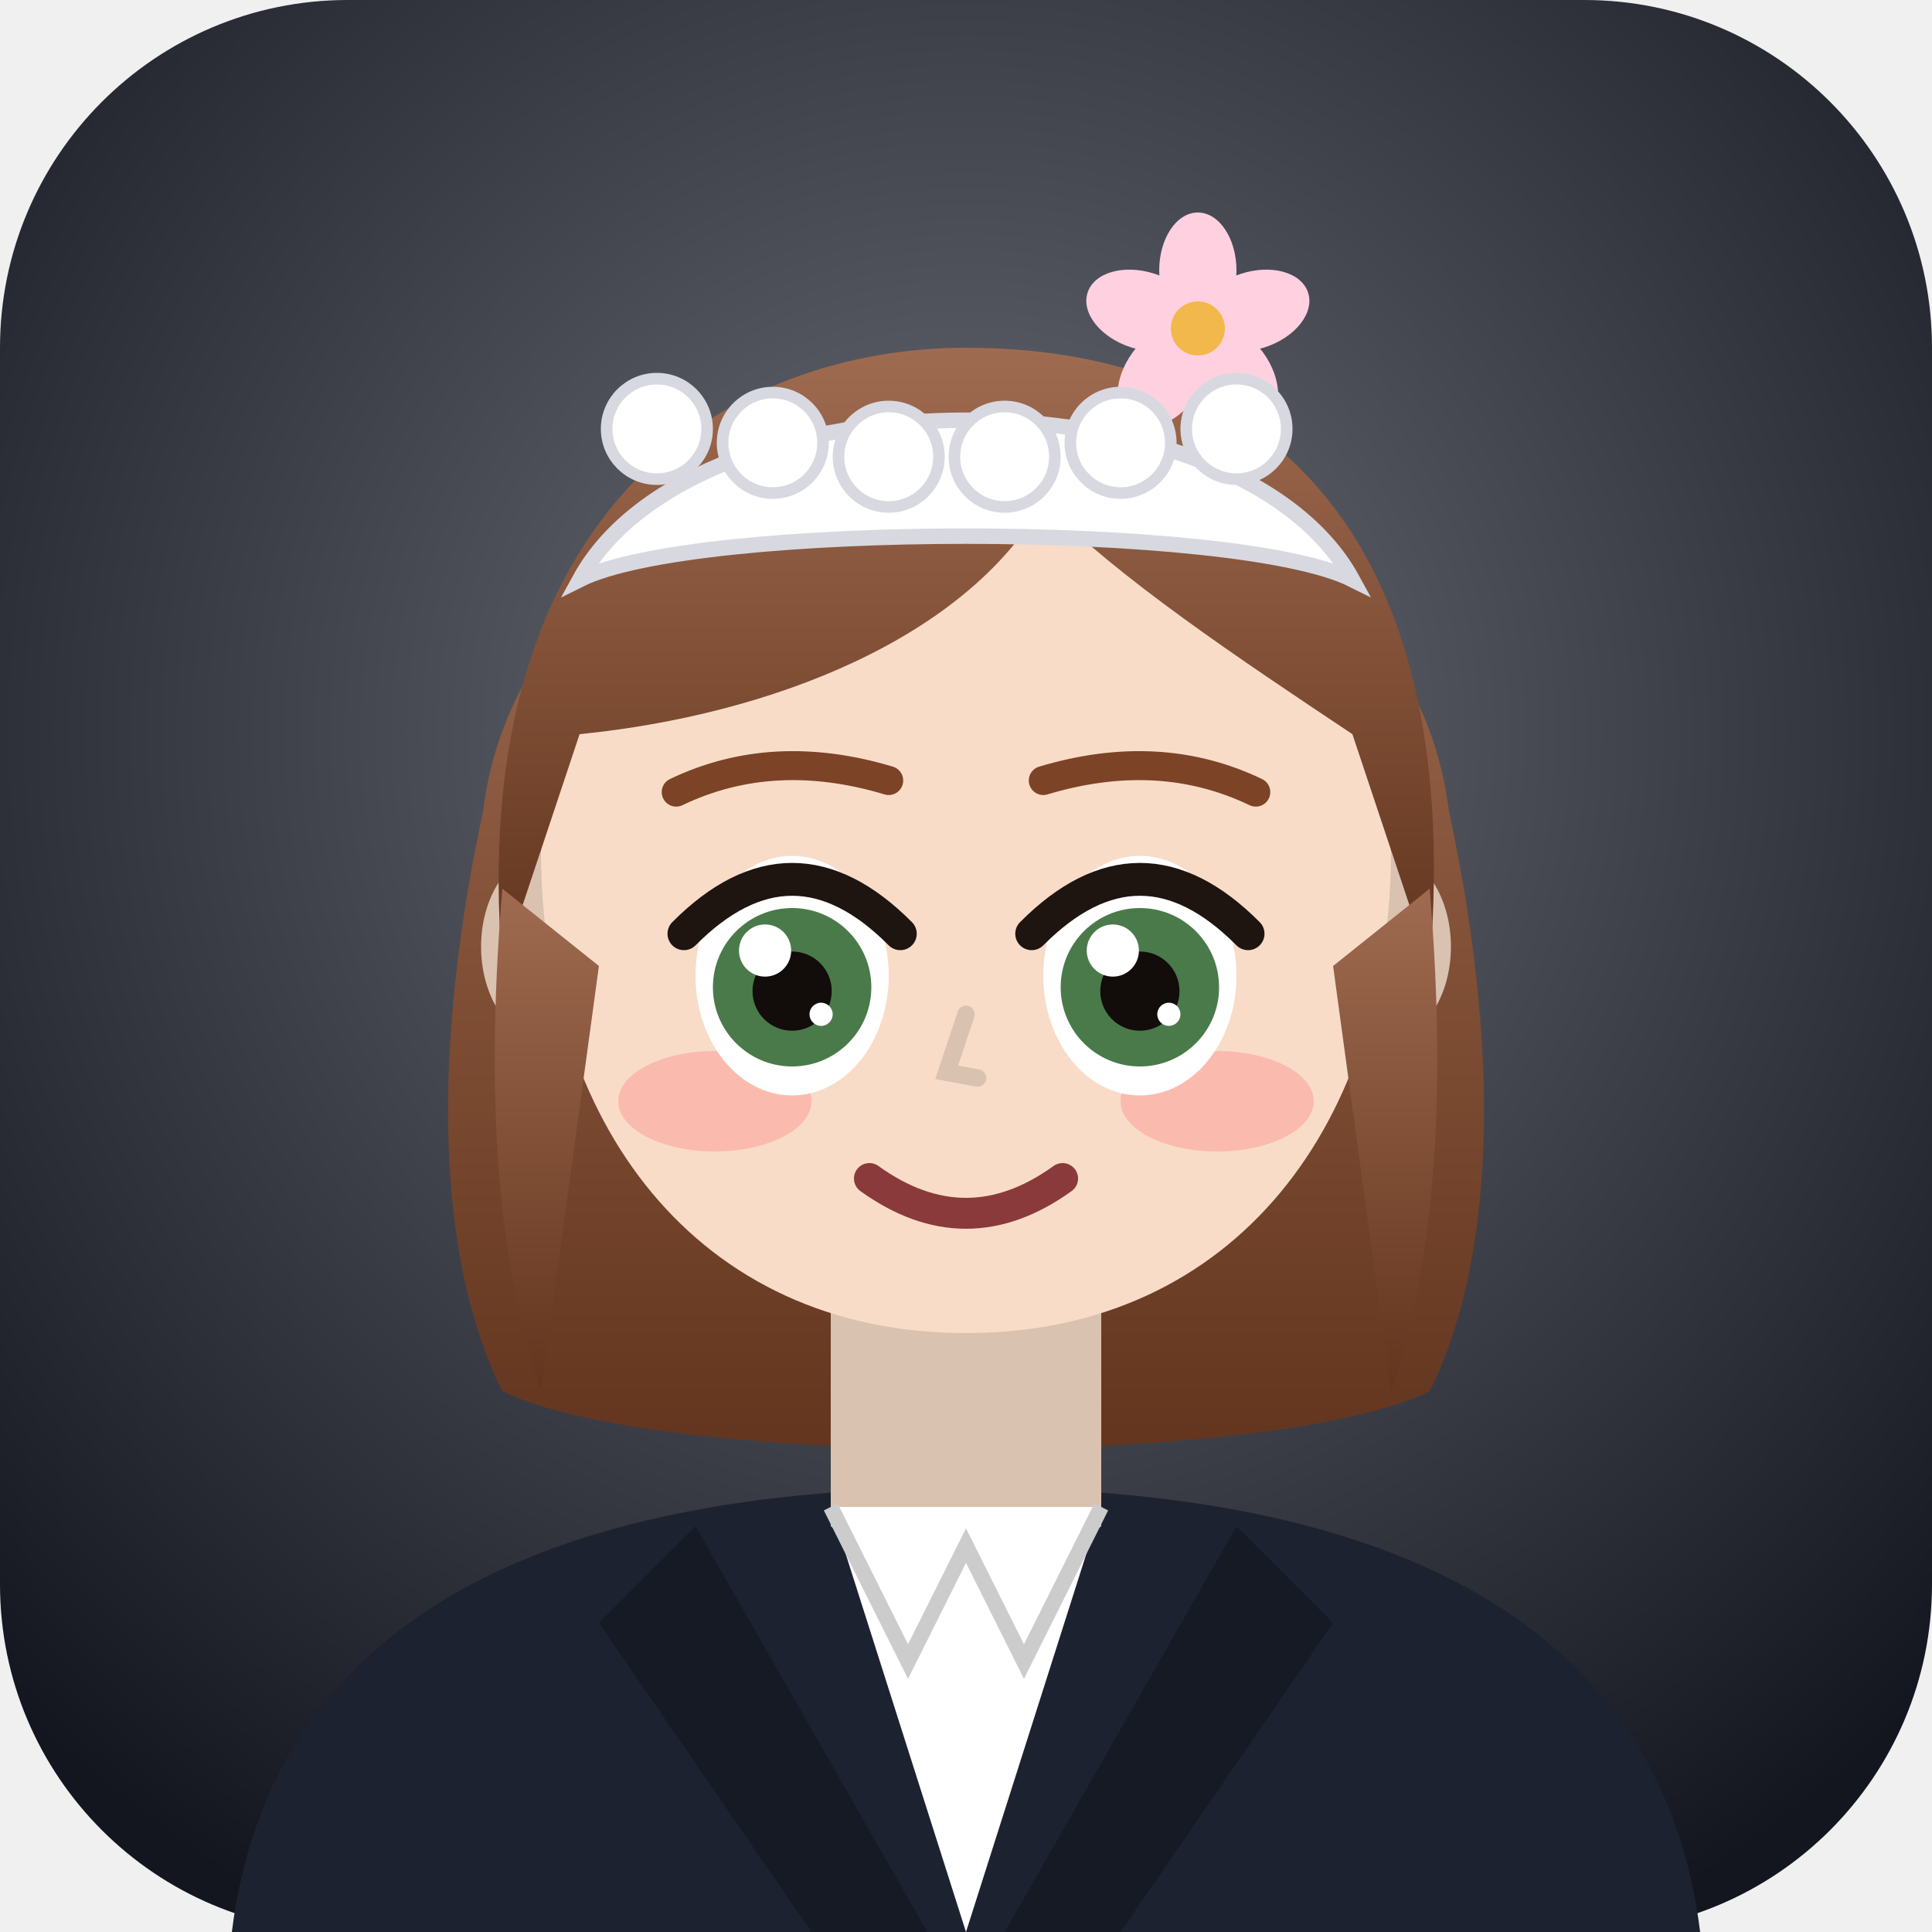
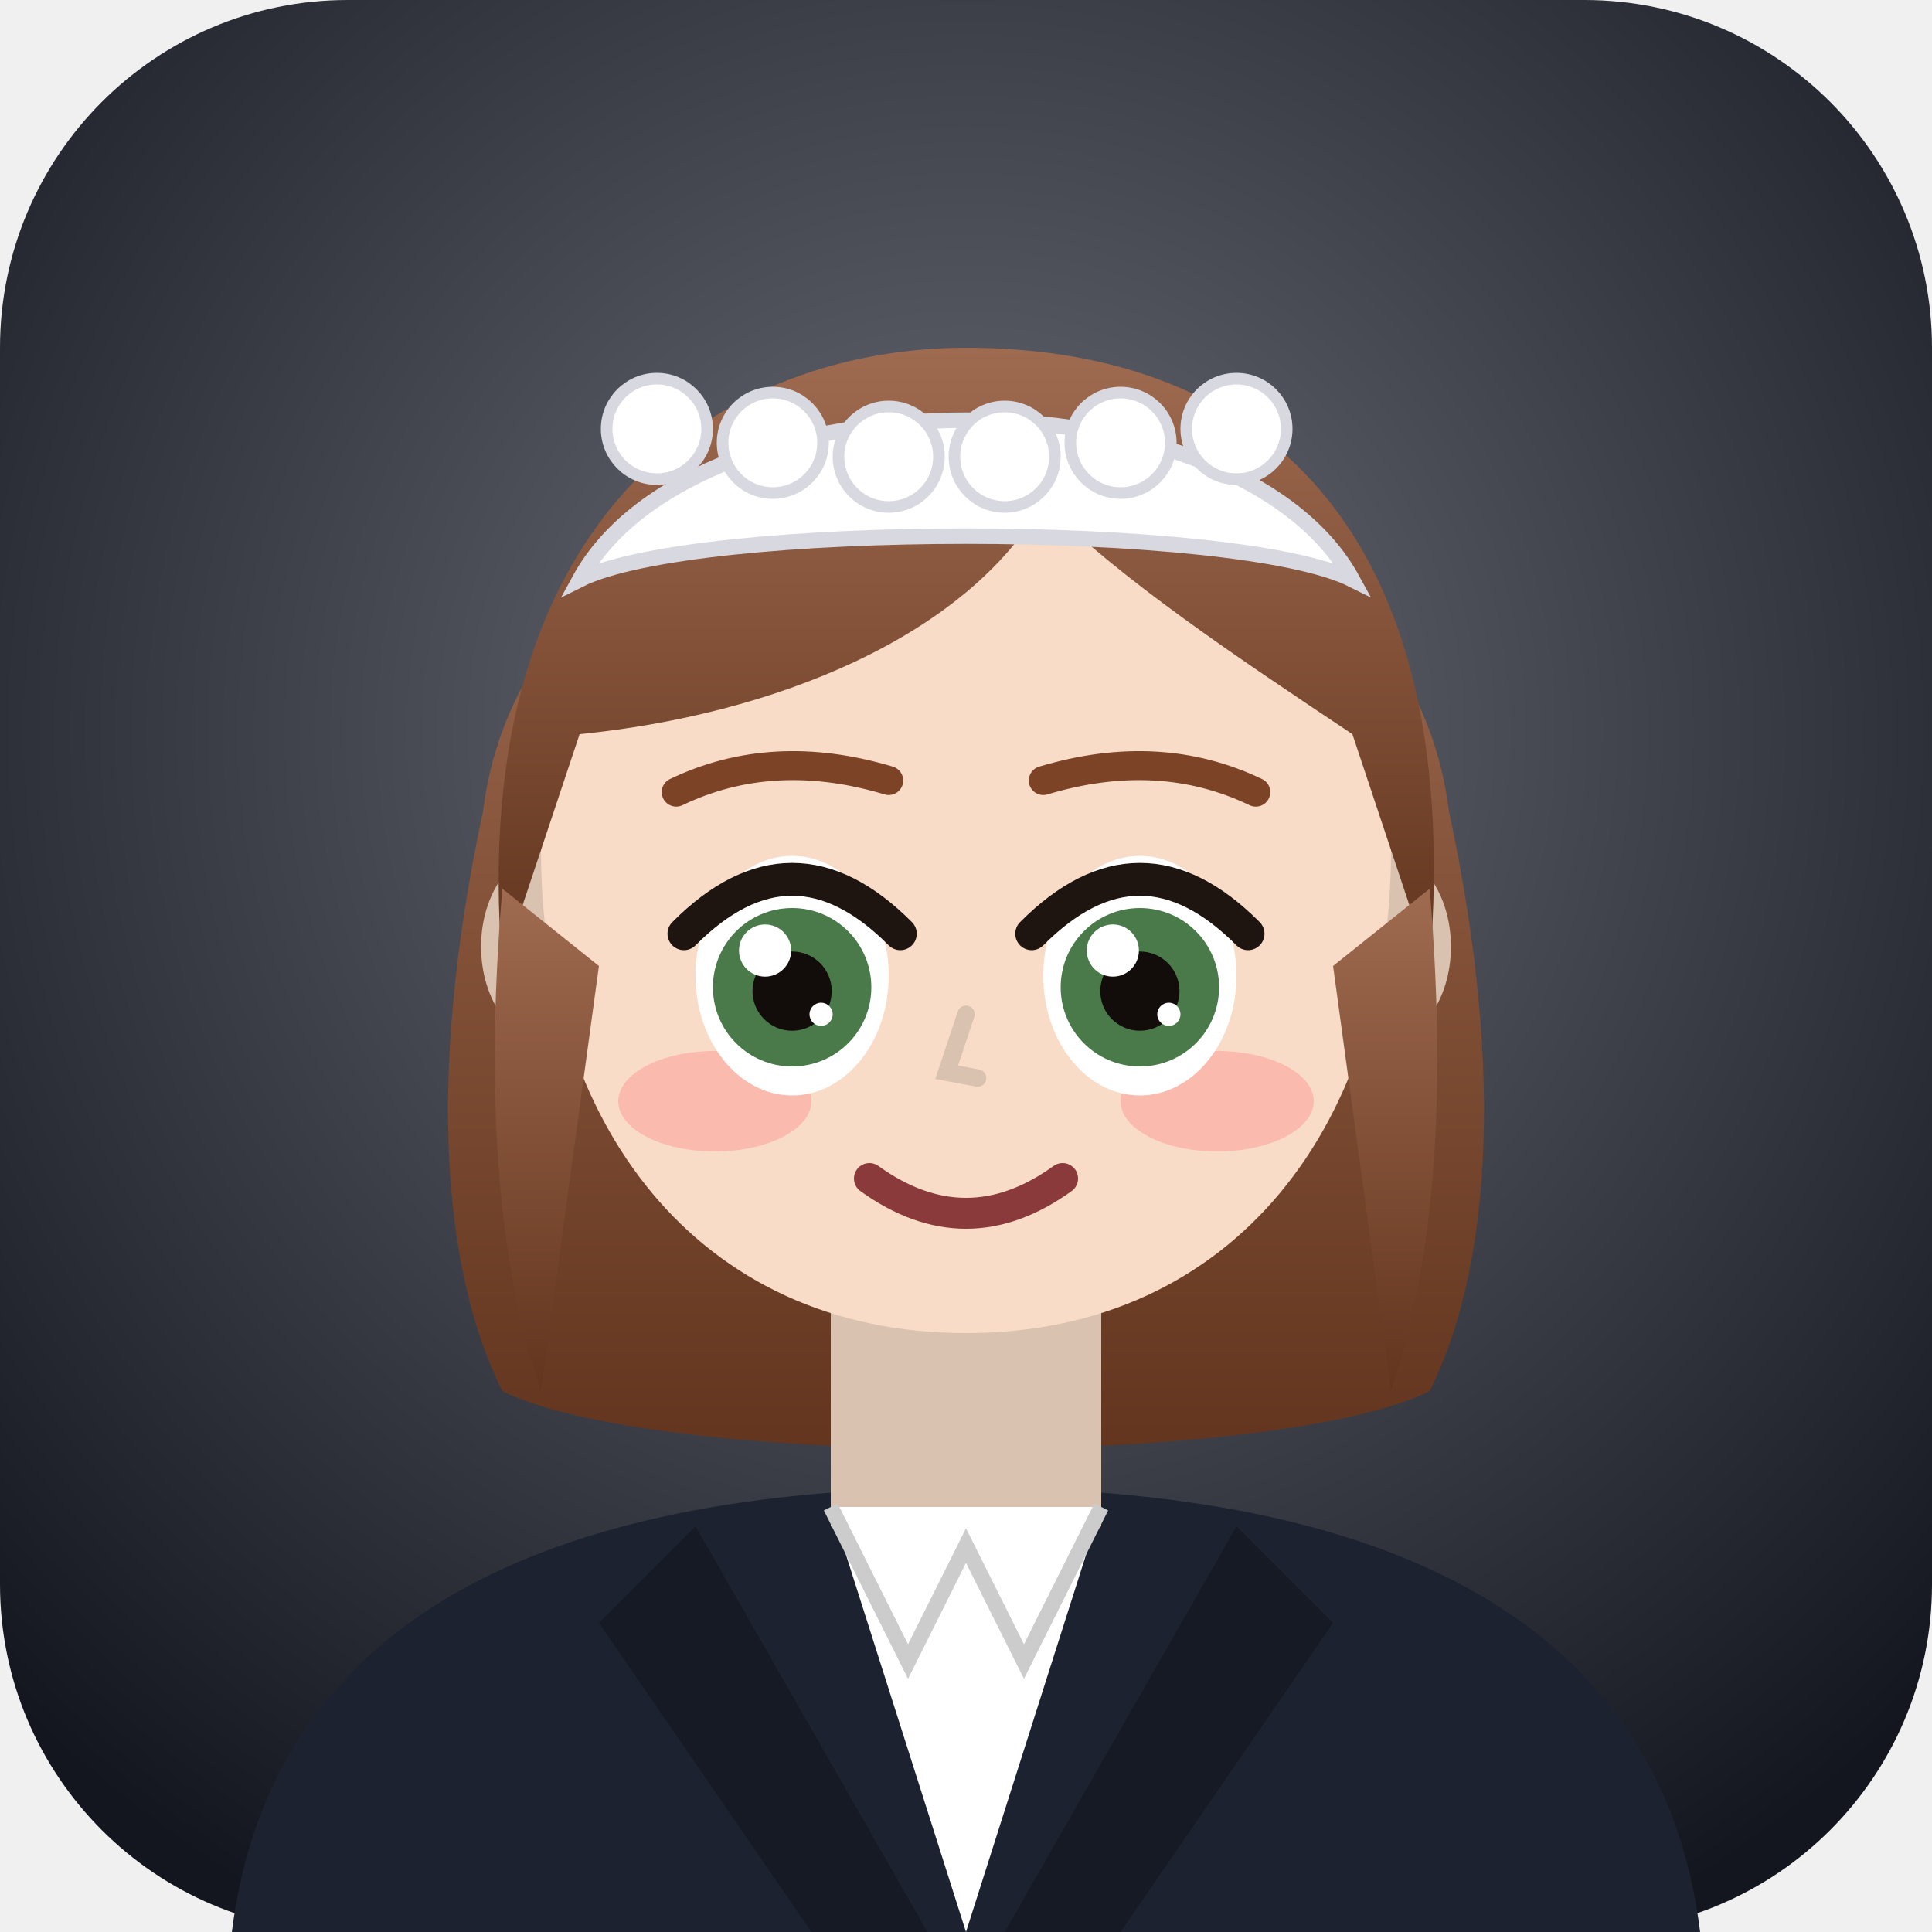
<svg xmlns="http://www.w3.org/2000/svg" class="oface" viewBox="0 0 100 100" width="256" height="256">
  <defs>
    <radialGradient id="fb" cx="50%" cy="38%" r="70%">
      <stop offset="0" stop-color="#6c6f78" />
      <stop offset="1" stop-color="#13161f" />
    </radialGradient>
    <linearGradient id="fh" x1="0" y1="0" x2="0" y2="1">
      <stop offset="0" stop-color="#9f6b50" />
      <stop offset="1" stop-color="#63351e" />
    </linearGradient>
  </defs>
  <rect width="100" height="100" rx="18" fill="url(#fb)" />
  <path d="M25 42 C22 56 23 66 26 72 C34 76 66 76 74 72 C77 66 78 56 75 42 C72 18 28 18 25 42 Z" fill="url(#fh)" />
  <path d="M12 100 C14 84 28 77 50 77 C72 77 86 84 88 100 Z" fill="#1d2230" />
  <path d="M43 62 L57 62 L57 79 C53 82 47 82 43 79 Z" fill="#dac2b0" />
  <path d="M43 78 L50 100 L57 78 Z" fill="#ffffff" />
  <path d="M43 78 L47 86 L50 80 L53 86 L57 78" fill="#ffffff" stroke="#cccccc" stroke-width=".8" />
  <path d="M36 79 L48 100 L42 100 L31 84 Z M64 79 L52 100 L58 100 L69 84 Z" fill="#161a24" />
  <ellipse cx="28.5" cy="49" rx="3.6" ry="5" fill="#dac2b0" />
  <ellipse cx="71.5" cy="49" rx="3.6" ry="5" fill="#dac2b0" />
  <path d="M28 44 C28 26 38 21 50 21 C62 21 72 26 72 44 C72 58 64 69 50 69 C36 69 28 58 28 44 Z" fill="#f8dcc8" />
  <ellipse cx="37" cy="57" rx="5" ry="2.6" fill="#ff8a8a" opacity="0.42" />
  <ellipse cx="63" cy="57" rx="5" ry="2.6" fill="#ff8a8a" opacity="0.42" />
  <ellipse cx="41" cy="50.5" rx="5" ry="6.2" fill="#fff" />
  <circle cx="41" cy="51.1" r="4.1" fill="#4a7a4a" />
  <circle cx="41" cy="51.3" r="2.05" fill="#120c0a" />
  <circle cx="39.6" cy="49.2" r="1.35" fill="#fff" />
  <circle cx="42.5" cy="52.5" r=".6" fill="#fff" />
  <path d="M35.4 48.33 Q41 42.7 46.6 48.33" stroke="#1e1410" stroke-width="1.7" fill="none" stroke-linecap="round" />
  <ellipse cx="59" cy="50.5" rx="5" ry="6.2" fill="#fff" />
  <circle cx="59" cy="51.1" r="4.1" fill="#4a7a4a" />
  <circle cx="59" cy="51.3" r="2.05" fill="#120c0a" />
  <circle cx="57.6" cy="49.2" r="1.35" fill="#fff" />
  <circle cx="60.5" cy="52.5" r=".6" fill="#fff" />
  <path d="M53.4 48.33 Q59 42.7 64.6 48.33" stroke="#1e1410" stroke-width="1.7" fill="none" stroke-linecap="round" />
  <path d="M35 41 Q40 38.6 46 40.4" stroke="#7c4326" stroke-width="1.5" fill="none" stroke-linecap="round" />
  <path d="M54 40.4 Q60 38.6 65 41" stroke="#7c4326" stroke-width="1.5" fill="none" stroke-linecap="round" />
  <path d="M50 52.5 l-1 3 l1.6 .3" stroke="#dac2b0" stroke-width=".9" fill="none" stroke-linecap="round" />
  <path d="M45 61 Q50 64.6 55 61" stroke="#8a3a3a" stroke-width="1.6" fill="none" stroke-linecap="round" />
  <path d="M26 50 C24 26 38 18 50 18 C64 18 76 26 74 50 L70 38 C64 34 58 30 54 26 C50 33 40 37 30 38 Z" fill="url(#fh)" />
  <path d="M26 46 C25 58 26 66 28 72 L31 50 Z M74 46 C75 58 74 66 72 72 L69 50 Z" fill="url(#fh)" />
-   <g transform="translate(62 17)">
-     <ellipse cx="0" cy="-3" rx="2" ry="3" fill="#ffd1e0" transform="rotate(0)" />
-     <ellipse cx="0" cy="-3" rx="2" ry="3" fill="#ffd1e0" transform="rotate(72)" />
-     <ellipse cx="0" cy="-3" rx="2" ry="3" fill="#ffd1e0" transform="rotate(144)" />
-     <ellipse cx="0" cy="-3" rx="2" ry="3" fill="#ffd1e0" transform="rotate(216)" />
-     <ellipse cx="0" cy="-3" rx="2" ry="3" fill="#ffd1e0" transform="rotate(288)" />
-     <circle r="1.4" fill="#f2b84b" />
-   </g>
  <path d="M30 30 C36 19 64 19 70 30 C64 27 36 27 30 30 Z" fill="#ffffff" stroke="#d8d8e0" stroke-width=".8" />
  <circle cx="34" cy="22.2" r="2.6" fill="#ffffff" stroke="#d8d8e0" stroke-width=".6" />
  <circle cx="40" cy="22.92" r="2.6" fill="#ffffff" stroke="#d8d8e0" stroke-width=".6" />
  <circle cx="46" cy="23.64" r="2.6" fill="#ffffff" stroke="#d8d8e0" stroke-width=".6" />
  <circle cx="52" cy="23.64" r="2.6" fill="#ffffff" stroke="#d8d8e0" stroke-width=".6" />
  <circle cx="58" cy="22.92" r="2.6" fill="#ffffff" stroke="#d8d8e0" stroke-width=".6" />
  <circle cx="64" cy="22.2" r="2.6" fill="#ffffff" stroke="#d8d8e0" stroke-width=".6" />
</svg>
